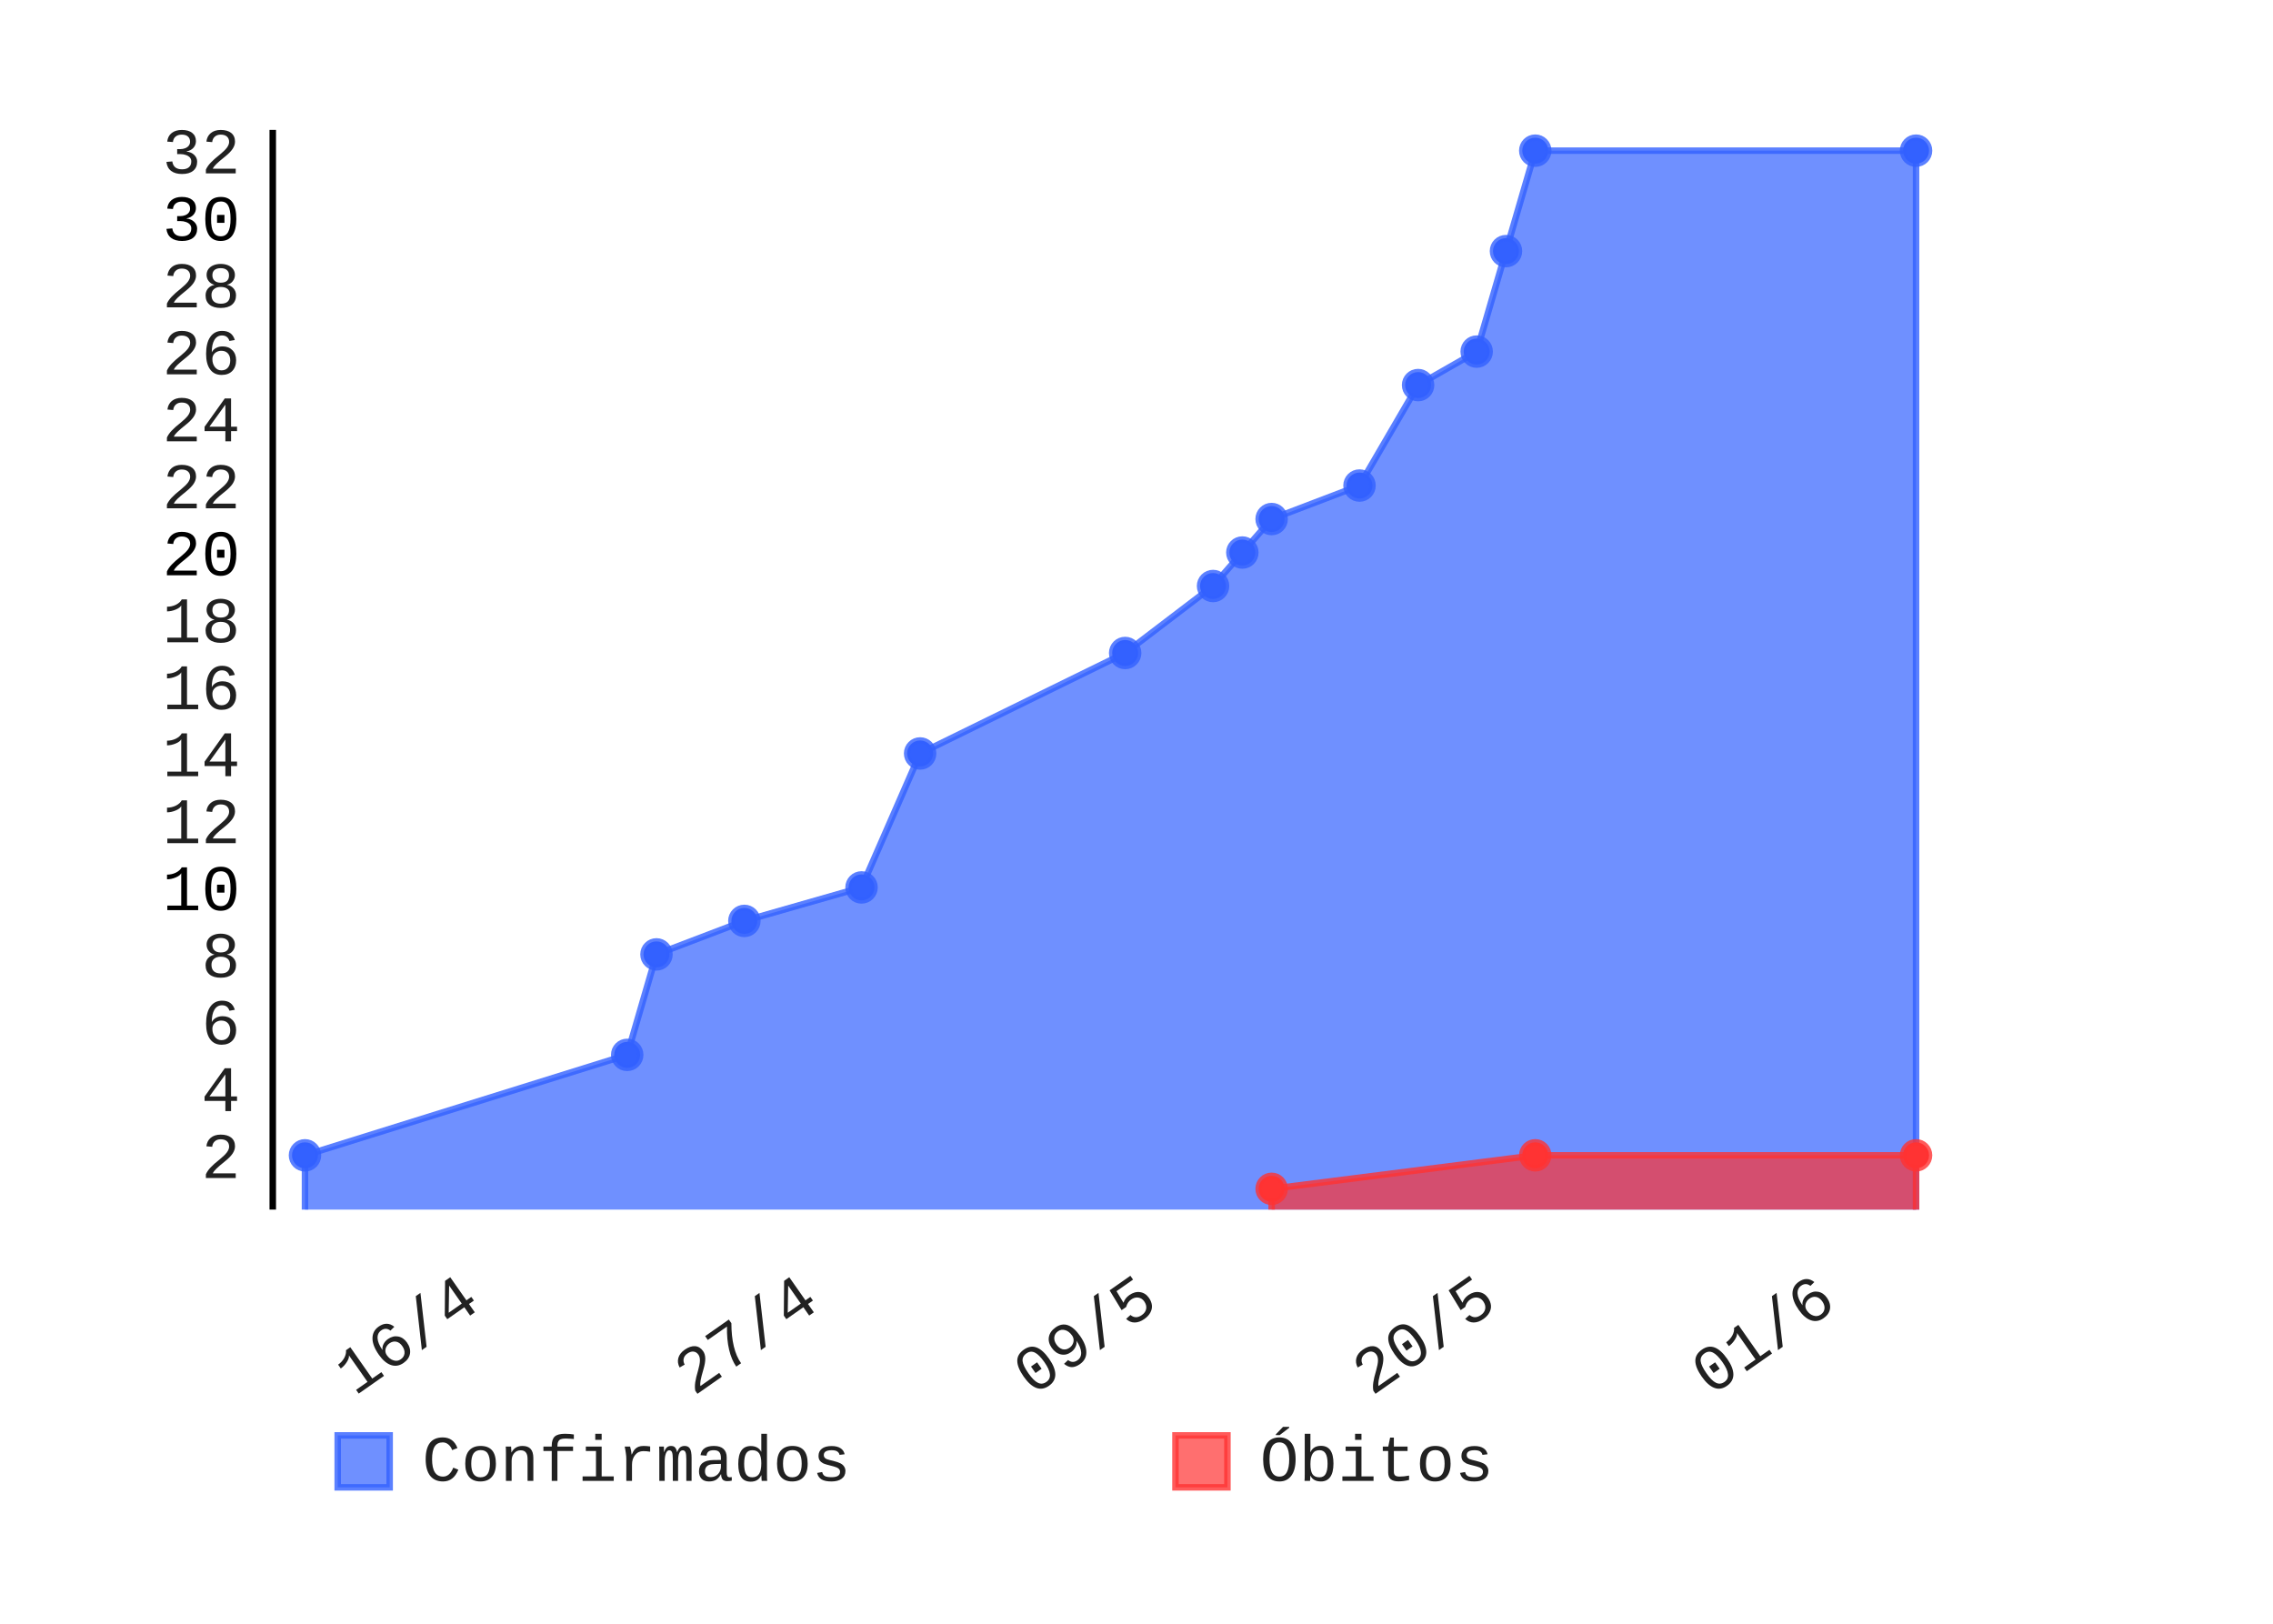
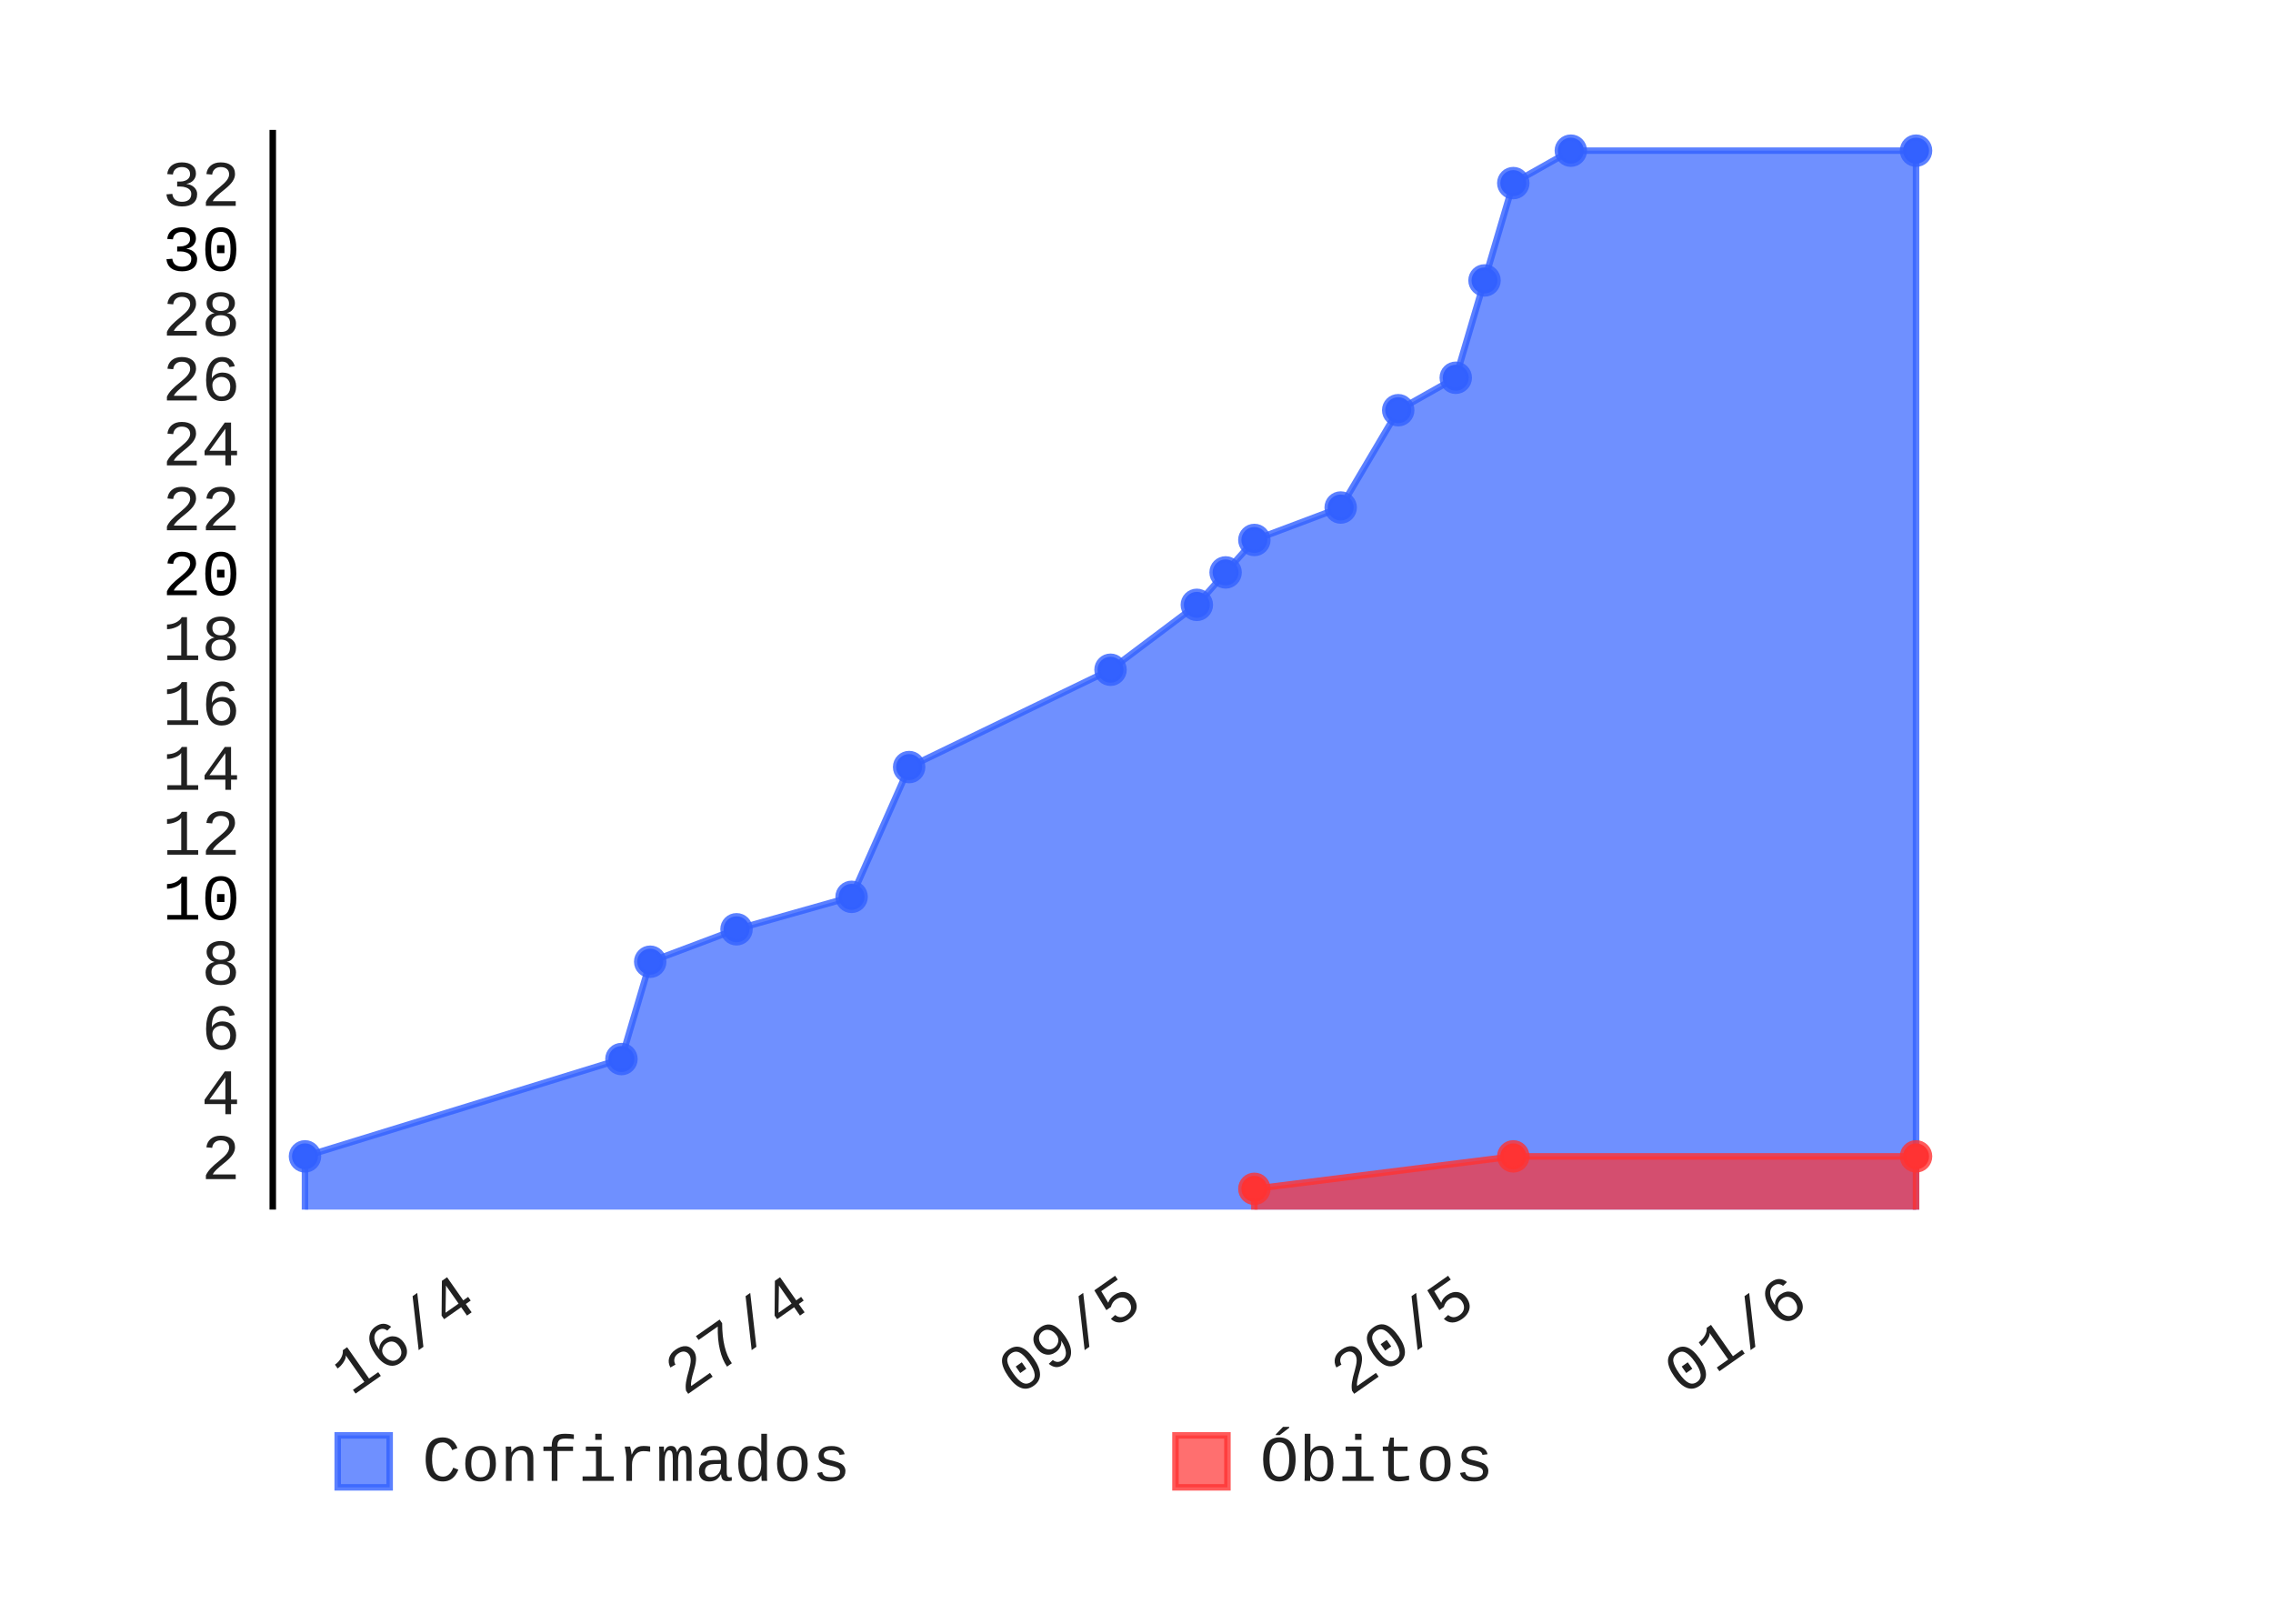
- <svg xmlns="http://www.w3.org/2000/svg" class="pygal-chart" height="250" id="chart-52918a97-5df5-4475-bce9-1194e18fca3d" viewBox="0 0 350 250" width="350">
+ <svg xmlns="http://www.w3.org/2000/svg" class="pygal-chart" height="250" id="chart-38c680ba-f2c2-4bf8-865d-a74152071d96" viewBox="0 0 350 250" width="350">
  <defs>
-     <style type="text/css">#chart-52918a97-5df5-4475-bce9-1194e18fca3d{-webkit-user-select:none;-webkit-font-smoothing:antialiased;font-family:Consolas,"Liberation Mono",Menlo,Courier,monospace}#chart-52918a97-5df5-4475-bce9-1194e18fca3d .title{font-family:Consolas,"Liberation Mono",Menlo,Courier,monospace;font-size:8px}#chart-52918a97-5df5-4475-bce9-1194e18fca3d .legends .legend text{font-family:Consolas,"Liberation Mono",Menlo,Courier,monospace;font-size:10px}#chart-52918a97-5df5-4475-bce9-1194e18fca3d .axis text{font-family:Consolas,"Liberation Mono",Menlo,Courier,monospace;font-size:10px}#chart-52918a97-5df5-4475-bce9-1194e18fca3d .axis text.major{font-family:Consolas,"Liberation Mono",Menlo,Courier,monospace;font-size:10px}#chart-52918a97-5df5-4475-bce9-1194e18fca3d .text-overlay text.value{font-family:Consolas,"Liberation Mono",Menlo,Courier,monospace;font-size:16px}#chart-52918a97-5df5-4475-bce9-1194e18fca3d .text-overlay text.label{font-family:Consolas,"Liberation Mono",Menlo,Courier,monospace;font-size:10px}#chart-52918a97-5df5-4475-bce9-1194e18fca3d .tooltip{font-family:Consolas,"Liberation Mono",Menlo,Courier,monospace;font-size:12px}#chart-52918a97-5df5-4475-bce9-1194e18fca3d text.no_data{font-family:Consolas,"Liberation Mono",Menlo,Courier,monospace;font-size:64px}
- #chart-52918a97-5df5-4475-bce9-1194e18fca3d{background-color:transparent}#chart-52918a97-5df5-4475-bce9-1194e18fca3d path,#chart-52918a97-5df5-4475-bce9-1194e18fca3d line,#chart-52918a97-5df5-4475-bce9-1194e18fca3d rect,#chart-52918a97-5df5-4475-bce9-1194e18fca3d circle{-webkit-transition:150ms;-moz-transition:150ms;transition:150ms}#chart-52918a97-5df5-4475-bce9-1194e18fca3d .graph &gt; .background{fill:transparent}#chart-52918a97-5df5-4475-bce9-1194e18fca3d .plot &gt; .background{fill:rgba(255,255,255,1)}#chart-52918a97-5df5-4475-bce9-1194e18fca3d .graph{fill:rgba(0,0,0,.87)}#chart-52918a97-5df5-4475-bce9-1194e18fca3d text.no_data{fill:rgba(0,0,0,1)}#chart-52918a97-5df5-4475-bce9-1194e18fca3d .title{fill:rgba(0,0,0,1)}#chart-52918a97-5df5-4475-bce9-1194e18fca3d .legends .legend text{fill:rgba(0,0,0,.87)}#chart-52918a97-5df5-4475-bce9-1194e18fca3d .legends .legend:hover text{fill:rgba(0,0,0,1)}#chart-52918a97-5df5-4475-bce9-1194e18fca3d .axis .line{stroke:rgba(0,0,0,1)}#chart-52918a97-5df5-4475-bce9-1194e18fca3d .axis .guide.line{stroke:rgba(0,0,0,.54)}#chart-52918a97-5df5-4475-bce9-1194e18fca3d .axis .major.line{stroke:rgba(0,0,0,.87)}#chart-52918a97-5df5-4475-bce9-1194e18fca3d .axis text.major{fill:rgba(0,0,0,1)}#chart-52918a97-5df5-4475-bce9-1194e18fca3d .axis.y .guides:hover .guide.line,#chart-52918a97-5df5-4475-bce9-1194e18fca3d .line-graph .axis.x .guides:hover .guide.line,#chart-52918a97-5df5-4475-bce9-1194e18fca3d .stackedline-graph .axis.x .guides:hover .guide.line,#chart-52918a97-5df5-4475-bce9-1194e18fca3d .xy-graph .axis.x .guides:hover .guide.line{stroke:rgba(0,0,0,1)}#chart-52918a97-5df5-4475-bce9-1194e18fca3d .axis .guides:hover text{fill:rgba(0,0,0,1)}#chart-52918a97-5df5-4475-bce9-1194e18fca3d .reactive{fill-opacity:.7;stroke-opacity:.8}#chart-52918a97-5df5-4475-bce9-1194e18fca3d .ci{stroke:rgba(0,0,0,.87)}#chart-52918a97-5df5-4475-bce9-1194e18fca3d .reactive.active,#chart-52918a97-5df5-4475-bce9-1194e18fca3d .active .reactive{fill-opacity:.8;stroke-opacity:.9;stroke-width:4}#chart-52918a97-5df5-4475-bce9-1194e18fca3d .ci .reactive.active{stroke-width:1.5}#chart-52918a97-5df5-4475-bce9-1194e18fca3d .series text{fill:rgba(0,0,0,1)}#chart-52918a97-5df5-4475-bce9-1194e18fca3d .tooltip rect{fill:rgba(255,255,255,1);stroke:rgba(0,0,0,1);-webkit-transition:opacity 150ms;-moz-transition:opacity 150ms;transition:opacity 150ms}#chart-52918a97-5df5-4475-bce9-1194e18fca3d .tooltip .label{fill:rgba(0,0,0,.87)}#chart-52918a97-5df5-4475-bce9-1194e18fca3d .tooltip .label{fill:rgba(0,0,0,.87)}#chart-52918a97-5df5-4475-bce9-1194e18fca3d .tooltip .legend{font-size:.8em;fill:rgba(0,0,0,.54)}#chart-52918a97-5df5-4475-bce9-1194e18fca3d .tooltip .x_label{font-size:.6em;fill:rgba(0,0,0,1)}#chart-52918a97-5df5-4475-bce9-1194e18fca3d .tooltip .xlink{font-size:.5em;text-decoration:underline}#chart-52918a97-5df5-4475-bce9-1194e18fca3d .tooltip .value{font-size:1.5em}#chart-52918a97-5df5-4475-bce9-1194e18fca3d .bound{font-size:.5em}#chart-52918a97-5df5-4475-bce9-1194e18fca3d .max-value{font-size:.75em;fill:rgba(0,0,0,.54)}#chart-52918a97-5df5-4475-bce9-1194e18fca3d .map-element{fill:rgba(255,255,255,1);stroke:rgba(0,0,0,.54) !important}#chart-52918a97-5df5-4475-bce9-1194e18fca3d .map-element .reactive{fill-opacity:inherit;stroke-opacity:inherit}#chart-52918a97-5df5-4475-bce9-1194e18fca3d .color-0,#chart-52918a97-5df5-4475-bce9-1194e18fca3d .color-0 a:visited{stroke:#3361FF;fill:#3361FF}#chart-52918a97-5df5-4475-bce9-1194e18fca3d .color-1,#chart-52918a97-5df5-4475-bce9-1194e18fca3d .color-1 a:visited{stroke:#FF3333;fill:#FF3333}#chart-52918a97-5df5-4475-bce9-1194e18fca3d .text-overlay .color-0 text{fill:black}#chart-52918a97-5df5-4475-bce9-1194e18fca3d .text-overlay .color-1 text{fill:black}
- #chart-52918a97-5df5-4475-bce9-1194e18fca3d text.no_data{text-anchor:middle}#chart-52918a97-5df5-4475-bce9-1194e18fca3d .guide.line{fill:none}#chart-52918a97-5df5-4475-bce9-1194e18fca3d .centered{text-anchor:middle}#chart-52918a97-5df5-4475-bce9-1194e18fca3d .title{text-anchor:middle}#chart-52918a97-5df5-4475-bce9-1194e18fca3d .legends .legend text{fill-opacity:1}#chart-52918a97-5df5-4475-bce9-1194e18fca3d .axis.x text{text-anchor:middle}#chart-52918a97-5df5-4475-bce9-1194e18fca3d .axis.x:not(.web) text[transform]{text-anchor:start}#chart-52918a97-5df5-4475-bce9-1194e18fca3d .axis.x:not(.web) text[transform].backwards{text-anchor:end}#chart-52918a97-5df5-4475-bce9-1194e18fca3d .axis.y text{text-anchor:end}#chart-52918a97-5df5-4475-bce9-1194e18fca3d .axis.y text[transform].backwards{text-anchor:start}#chart-52918a97-5df5-4475-bce9-1194e18fca3d .axis.y2 text{text-anchor:start}#chart-52918a97-5df5-4475-bce9-1194e18fca3d .axis.y2 text[transform].backwards{text-anchor:end}#chart-52918a97-5df5-4475-bce9-1194e18fca3d .axis .guide.line{stroke-dasharray:4,4}#chart-52918a97-5df5-4475-bce9-1194e18fca3d .axis .major.guide.line{stroke-dasharray:6,6}#chart-52918a97-5df5-4475-bce9-1194e18fca3d .horizontal .axis.y .guide.line,#chart-52918a97-5df5-4475-bce9-1194e18fca3d .horizontal .axis.y2 .guide.line,#chart-52918a97-5df5-4475-bce9-1194e18fca3d .vertical .axis.x .guide.line{opacity:0}#chart-52918a97-5df5-4475-bce9-1194e18fca3d .horizontal .axis.always_show .guide.line,#chart-52918a97-5df5-4475-bce9-1194e18fca3d .vertical .axis.always_show .guide.line{opacity:1 !important}#chart-52918a97-5df5-4475-bce9-1194e18fca3d .axis.y .guides:hover .guide.line,#chart-52918a97-5df5-4475-bce9-1194e18fca3d .axis.y2 .guides:hover .guide.line,#chart-52918a97-5df5-4475-bce9-1194e18fca3d .axis.x .guides:hover .guide.line{opacity:1}#chart-52918a97-5df5-4475-bce9-1194e18fca3d .axis .guides:hover text{opacity:1}#chart-52918a97-5df5-4475-bce9-1194e18fca3d .nofill{fill:none}#chart-52918a97-5df5-4475-bce9-1194e18fca3d .subtle-fill{fill-opacity:.2}#chart-52918a97-5df5-4475-bce9-1194e18fca3d .dot{stroke-width:1px;fill-opacity:1}#chart-52918a97-5df5-4475-bce9-1194e18fca3d .dot.active{stroke-width:5px}#chart-52918a97-5df5-4475-bce9-1194e18fca3d .dot.negative{fill:transparent}#chart-52918a97-5df5-4475-bce9-1194e18fca3d text,#chart-52918a97-5df5-4475-bce9-1194e18fca3d tspan{stroke:none !important}#chart-52918a97-5df5-4475-bce9-1194e18fca3d .series text.active{opacity:1}#chart-52918a97-5df5-4475-bce9-1194e18fca3d .tooltip rect{fill-opacity:.95;stroke-width:.5}#chart-52918a97-5df5-4475-bce9-1194e18fca3d .tooltip text{fill-opacity:1}#chart-52918a97-5df5-4475-bce9-1194e18fca3d .showable{visibility:hidden}#chart-52918a97-5df5-4475-bce9-1194e18fca3d .showable.shown{visibility:visible}#chart-52918a97-5df5-4475-bce9-1194e18fca3d .gauge-background{fill:rgba(229,229,229,1);stroke:none}#chart-52918a97-5df5-4475-bce9-1194e18fca3d .bg-lines{stroke:transparent;stroke-width:2px}</style>
+     <style type="text/css">#chart-38c680ba-f2c2-4bf8-865d-a74152071d96{-webkit-user-select:none;-webkit-font-smoothing:antialiased;font-family:Consolas,"Liberation Mono",Menlo,Courier,monospace}#chart-38c680ba-f2c2-4bf8-865d-a74152071d96 .title{font-family:Consolas,"Liberation Mono",Menlo,Courier,monospace;font-size:8px}#chart-38c680ba-f2c2-4bf8-865d-a74152071d96 .legends .legend text{font-family:Consolas,"Liberation Mono",Menlo,Courier,monospace;font-size:10px}#chart-38c680ba-f2c2-4bf8-865d-a74152071d96 .axis text{font-family:Consolas,"Liberation Mono",Menlo,Courier,monospace;font-size:10px}#chart-38c680ba-f2c2-4bf8-865d-a74152071d96 .axis text.major{font-family:Consolas,"Liberation Mono",Menlo,Courier,monospace;font-size:10px}#chart-38c680ba-f2c2-4bf8-865d-a74152071d96 .text-overlay text.value{font-family:Consolas,"Liberation Mono",Menlo,Courier,monospace;font-size:16px}#chart-38c680ba-f2c2-4bf8-865d-a74152071d96 .text-overlay text.label{font-family:Consolas,"Liberation Mono",Menlo,Courier,monospace;font-size:10px}#chart-38c680ba-f2c2-4bf8-865d-a74152071d96 .tooltip{font-family:Consolas,"Liberation Mono",Menlo,Courier,monospace;font-size:12px}#chart-38c680ba-f2c2-4bf8-865d-a74152071d96 text.no_data{font-family:Consolas,"Liberation Mono",Menlo,Courier,monospace;font-size:64px}
+ #chart-38c680ba-f2c2-4bf8-865d-a74152071d96{background-color:transparent}#chart-38c680ba-f2c2-4bf8-865d-a74152071d96 path,#chart-38c680ba-f2c2-4bf8-865d-a74152071d96 line,#chart-38c680ba-f2c2-4bf8-865d-a74152071d96 rect,#chart-38c680ba-f2c2-4bf8-865d-a74152071d96 circle{-webkit-transition:150ms;-moz-transition:150ms;transition:150ms}#chart-38c680ba-f2c2-4bf8-865d-a74152071d96 .graph &gt; .background{fill:transparent}#chart-38c680ba-f2c2-4bf8-865d-a74152071d96 .plot &gt; .background{fill:rgba(255,255,255,1)}#chart-38c680ba-f2c2-4bf8-865d-a74152071d96 .graph{fill:rgba(0,0,0,.87)}#chart-38c680ba-f2c2-4bf8-865d-a74152071d96 text.no_data{fill:rgba(0,0,0,1)}#chart-38c680ba-f2c2-4bf8-865d-a74152071d96 .title{fill:rgba(0,0,0,1)}#chart-38c680ba-f2c2-4bf8-865d-a74152071d96 .legends .legend text{fill:rgba(0,0,0,.87)}#chart-38c680ba-f2c2-4bf8-865d-a74152071d96 .legends .legend:hover text{fill:rgba(0,0,0,1)}#chart-38c680ba-f2c2-4bf8-865d-a74152071d96 .axis .line{stroke:rgba(0,0,0,1)}#chart-38c680ba-f2c2-4bf8-865d-a74152071d96 .axis .guide.line{stroke:rgba(0,0,0,.54)}#chart-38c680ba-f2c2-4bf8-865d-a74152071d96 .axis .major.line{stroke:rgba(0,0,0,.87)}#chart-38c680ba-f2c2-4bf8-865d-a74152071d96 .axis text.major{fill:rgba(0,0,0,1)}#chart-38c680ba-f2c2-4bf8-865d-a74152071d96 .axis.y .guides:hover .guide.line,#chart-38c680ba-f2c2-4bf8-865d-a74152071d96 .line-graph .axis.x .guides:hover .guide.line,#chart-38c680ba-f2c2-4bf8-865d-a74152071d96 .stackedline-graph .axis.x .guides:hover .guide.line,#chart-38c680ba-f2c2-4bf8-865d-a74152071d96 .xy-graph .axis.x .guides:hover .guide.line{stroke:rgba(0,0,0,1)}#chart-38c680ba-f2c2-4bf8-865d-a74152071d96 .axis .guides:hover text{fill:rgba(0,0,0,1)}#chart-38c680ba-f2c2-4bf8-865d-a74152071d96 .reactive{fill-opacity:.7;stroke-opacity:.8}#chart-38c680ba-f2c2-4bf8-865d-a74152071d96 .ci{stroke:rgba(0,0,0,.87)}#chart-38c680ba-f2c2-4bf8-865d-a74152071d96 .reactive.active,#chart-38c680ba-f2c2-4bf8-865d-a74152071d96 .active .reactive{fill-opacity:.8;stroke-opacity:.9;stroke-width:4}#chart-38c680ba-f2c2-4bf8-865d-a74152071d96 .ci .reactive.active{stroke-width:1.5}#chart-38c680ba-f2c2-4bf8-865d-a74152071d96 .series text{fill:rgba(0,0,0,1)}#chart-38c680ba-f2c2-4bf8-865d-a74152071d96 .tooltip rect{fill:rgba(255,255,255,1);stroke:rgba(0,0,0,1);-webkit-transition:opacity 150ms;-moz-transition:opacity 150ms;transition:opacity 150ms}#chart-38c680ba-f2c2-4bf8-865d-a74152071d96 .tooltip .label{fill:rgba(0,0,0,.87)}#chart-38c680ba-f2c2-4bf8-865d-a74152071d96 .tooltip .label{fill:rgba(0,0,0,.87)}#chart-38c680ba-f2c2-4bf8-865d-a74152071d96 .tooltip .legend{font-size:.8em;fill:rgba(0,0,0,.54)}#chart-38c680ba-f2c2-4bf8-865d-a74152071d96 .tooltip .x_label{font-size:.6em;fill:rgba(0,0,0,1)}#chart-38c680ba-f2c2-4bf8-865d-a74152071d96 .tooltip .xlink{font-size:.5em;text-decoration:underline}#chart-38c680ba-f2c2-4bf8-865d-a74152071d96 .tooltip .value{font-size:1.5em}#chart-38c680ba-f2c2-4bf8-865d-a74152071d96 .bound{font-size:.5em}#chart-38c680ba-f2c2-4bf8-865d-a74152071d96 .max-value{font-size:.75em;fill:rgba(0,0,0,.54)}#chart-38c680ba-f2c2-4bf8-865d-a74152071d96 .map-element{fill:rgba(255,255,255,1);stroke:rgba(0,0,0,.54) !important}#chart-38c680ba-f2c2-4bf8-865d-a74152071d96 .map-element .reactive{fill-opacity:inherit;stroke-opacity:inherit}#chart-38c680ba-f2c2-4bf8-865d-a74152071d96 .color-0,#chart-38c680ba-f2c2-4bf8-865d-a74152071d96 .color-0 a:visited{stroke:#3361FF;fill:#3361FF}#chart-38c680ba-f2c2-4bf8-865d-a74152071d96 .color-1,#chart-38c680ba-f2c2-4bf8-865d-a74152071d96 .color-1 a:visited{stroke:#FF3333;fill:#FF3333}#chart-38c680ba-f2c2-4bf8-865d-a74152071d96 .text-overlay .color-0 text{fill:black}#chart-38c680ba-f2c2-4bf8-865d-a74152071d96 .text-overlay .color-1 text{fill:black}
+ #chart-38c680ba-f2c2-4bf8-865d-a74152071d96 text.no_data{text-anchor:middle}#chart-38c680ba-f2c2-4bf8-865d-a74152071d96 .guide.line{fill:none}#chart-38c680ba-f2c2-4bf8-865d-a74152071d96 .centered{text-anchor:middle}#chart-38c680ba-f2c2-4bf8-865d-a74152071d96 .title{text-anchor:middle}#chart-38c680ba-f2c2-4bf8-865d-a74152071d96 .legends .legend text{fill-opacity:1}#chart-38c680ba-f2c2-4bf8-865d-a74152071d96 .axis.x text{text-anchor:middle}#chart-38c680ba-f2c2-4bf8-865d-a74152071d96 .axis.x:not(.web) text[transform]{text-anchor:start}#chart-38c680ba-f2c2-4bf8-865d-a74152071d96 .axis.x:not(.web) text[transform].backwards{text-anchor:end}#chart-38c680ba-f2c2-4bf8-865d-a74152071d96 .axis.y text{text-anchor:end}#chart-38c680ba-f2c2-4bf8-865d-a74152071d96 .axis.y text[transform].backwards{text-anchor:start}#chart-38c680ba-f2c2-4bf8-865d-a74152071d96 .axis.y2 text{text-anchor:start}#chart-38c680ba-f2c2-4bf8-865d-a74152071d96 .axis.y2 text[transform].backwards{text-anchor:end}#chart-38c680ba-f2c2-4bf8-865d-a74152071d96 .axis .guide.line{stroke-dasharray:4,4}#chart-38c680ba-f2c2-4bf8-865d-a74152071d96 .axis .major.guide.line{stroke-dasharray:6,6}#chart-38c680ba-f2c2-4bf8-865d-a74152071d96 .horizontal .axis.y .guide.line,#chart-38c680ba-f2c2-4bf8-865d-a74152071d96 .horizontal .axis.y2 .guide.line,#chart-38c680ba-f2c2-4bf8-865d-a74152071d96 .vertical .axis.x .guide.line{opacity:0}#chart-38c680ba-f2c2-4bf8-865d-a74152071d96 .horizontal .axis.always_show .guide.line,#chart-38c680ba-f2c2-4bf8-865d-a74152071d96 .vertical .axis.always_show .guide.line{opacity:1 !important}#chart-38c680ba-f2c2-4bf8-865d-a74152071d96 .axis.y .guides:hover .guide.line,#chart-38c680ba-f2c2-4bf8-865d-a74152071d96 .axis.y2 .guides:hover .guide.line,#chart-38c680ba-f2c2-4bf8-865d-a74152071d96 .axis.x .guides:hover .guide.line{opacity:1}#chart-38c680ba-f2c2-4bf8-865d-a74152071d96 .axis .guides:hover text{opacity:1}#chart-38c680ba-f2c2-4bf8-865d-a74152071d96 .nofill{fill:none}#chart-38c680ba-f2c2-4bf8-865d-a74152071d96 .subtle-fill{fill-opacity:.2}#chart-38c680ba-f2c2-4bf8-865d-a74152071d96 .dot{stroke-width:1px;fill-opacity:1}#chart-38c680ba-f2c2-4bf8-865d-a74152071d96 .dot.active{stroke-width:5px}#chart-38c680ba-f2c2-4bf8-865d-a74152071d96 .dot.negative{fill:transparent}#chart-38c680ba-f2c2-4bf8-865d-a74152071d96 text,#chart-38c680ba-f2c2-4bf8-865d-a74152071d96 tspan{stroke:none !important}#chart-38c680ba-f2c2-4bf8-865d-a74152071d96 .series text.active{opacity:1}#chart-38c680ba-f2c2-4bf8-865d-a74152071d96 .tooltip rect{fill-opacity:.95;stroke-width:.5}#chart-38c680ba-f2c2-4bf8-865d-a74152071d96 .tooltip text{fill-opacity:1}#chart-38c680ba-f2c2-4bf8-865d-a74152071d96 .showable{visibility:hidden}#chart-38c680ba-f2c2-4bf8-865d-a74152071d96 .showable.shown{visibility:visible}#chart-38c680ba-f2c2-4bf8-865d-a74152071d96 .gauge-background{fill:rgba(229,229,229,1);stroke:none}#chart-38c680ba-f2c2-4bf8-865d-a74152071d96 .bg-lines{stroke:transparent;stroke-width:2px}</style>
  </defs>
  <g class="graph datetimeline-graph vertical">
    <rect class="background" height="250" width="350" x="0" y="0" />
    <g class="plot" transform="translate(42, 20)">
      <rect class="background" height="166.234" width="258.0" x="0" y="0" />
      <g class="axis y">
        <g class="guides">
-           <text class="" x="-5" y="161.381">2</text>
+           <text class="" x="-5" y="161.542">2</text>
        </g>
        <g class="guides">
-           <text class="" x="-5" y="151.069">4</text>
+           <text class="" x="-5" y="151.552">4</text>
        </g>
        <g class="guides">
-           <text class="" x="-5" y="140.757">6</text>
+           <text class="" x="-5" y="141.562">6</text>
        </g>
        <g class="guides">
-           <text class="" x="-5" y="130.444">8</text>
+           <text class="" x="-5" y="131.572">8</text>
        </g>
        <g class="guides">
-           <text class="major" x="-5" y="120.132">10</text>
+           <text class="major" x="-5" y="121.582">10</text>
        </g>
        <g class="guides">
-           <text class="" x="-5" y="109.82">12</text>
+           <text class="" x="-5" y="111.592">12</text>
        </g>
        <g class="guides">
-           <text class="" x="-5" y="99.507">14</text>
+           <text class="" x="-5" y="101.602">14</text>
        </g>
        <g class="guides">
-           <text class="" x="-5" y="89.195">16</text>
+           <text class="" x="-5" y="91.612">16</text>
        </g>
        <g class="guides">
-           <text class="" x="-5" y="78.883">18</text>
+           <text class="" x="-5" y="81.622">18</text>
        </g>
        <g class="guides">
-           <text class="major" x="-5" y="68.571">20</text>
+           <text class="major" x="-5" y="71.632">20</text>
        </g>
        <g class="guides">
-           <text class="" x="-5" y="58.258">22</text>
+           <text class="" x="-5" y="61.642">22</text>
        </g>
        <g class="guides">
-           <text class="" x="-5" y="47.946">24</text>
+           <text class="" x="-5" y="51.652">24</text>
        </g>
        <g class="guides">
-           <text class="" x="-5" y="37.634">26</text>
+           <text class="" x="-5" y="41.662">26</text>
        </g>
        <g class="guides">
-           <text class="" x="-5" y="27.321">28</text>
+           <text class="" x="-5" y="31.672">28</text>
        </g>
        <g class="guides">
-           <text class="major" x="-5" y="17.009">30</text>
+           <text class="major" x="-5" y="21.682">30</text>
        </g>
        <g class="guides">
-           <text class="" x="-5" y="6.697">32</text>
+           <text class="" x="-5" y="11.692">32</text>
        </g>
      </g>
      <g class="axis x">
        <path class="line" d="M0 0 v166.234" />
        <g class="guides">
-           <path class="guide line" d="M32.275 0 v166.234" />
-           <text class="backwards" transform="rotate(325 32.27506 181.2342)" x="32.275" y="181.234">16/4</text>
+           <path class="guide line" d="M31.787 0 v166.234" />
+           <text class="backwards" transform="rotate(325 31.78732 181.2342)" x="31.787" y="181.234">16/4</text>
        </g>
        <g class="guides">
-           <path class="guide line" d="M84.48 0 v166.234" />
-           <text class="backwards" transform="rotate(325 84.4798 181.2342)" x="84.48" y="181.234">27/4</text>
+           <path class="guide line" d="M83.06 0 v166.234" />
+           <text class="backwards" transform="rotate(325 83.05983 181.2342)" x="83.06" y="181.234">27/4</text>
        </g>
        <g class="guides">
-           <path class="guide line" d="M136.685 0 v166.234" />
-           <text class="backwards" transform="rotate(325 136.6845 181.2342)" x="136.685" y="181.234">09/5</text>
+           <path class="guide line" d="M134.332 0 v166.234" />
+           <text class="backwards" transform="rotate(325 134.3323 181.2342)" x="134.332" y="181.234">09/5</text>
        </g>
        <g class="guides">
-           <path class="guide line" d="M188.889 0 v166.234" />
-           <text class="backwards" transform="rotate(325 188.8893 181.2342)" x="188.889" y="181.234">20/5</text>
+           <path class="guide line" d="M185.605 0 v166.234" />
+           <text class="backwards" transform="rotate(325 185.6049 181.2342)" x="185.605" y="181.234">20/5</text>
        </g>
        <g class="guides">
-           <path class="guide line" d="M241.094 0 v166.234" />
-           <text class="backwards" transform="rotate(325 241.094 181.2342)" x="241.094" y="181.234">01/6</text>
+           <path class="guide line" d="M236.877 0 v166.234" />
+           <text class="backwards" transform="rotate(325 236.8774 181.2342)" x="236.877" y="181.234">01/6</text>
        </g>
      </g>
      <g class="series serie-0 color-0">
-         <path class="line reactive" d="M4.962 166.234 L4.962 157.881 54.577 142.413 59.087 126.944 72.619 121.788 90.661 116.632 99.682 96.007 131.255 80.539 144.787 70.227 149.297 65.071 153.808 59.914 167.339 54.758 176.36 39.29 185.381 34.134 189.892 18.665 194.402 3.197 253.038 3.197 253.038 166.234" />
+         <path class="line reactive" d="M4.962 166.234 L4.962 158.042 53.691 143.057 58.121 128.072 71.411 123.077 89.13 118.082 97.99 98.102 129 83.117 142.29 73.127 146.72 68.132 151.15 63.137 164.44 58.142 173.299 43.157 182.159 38.162 186.589 23.177 191.019 8.192 199.879 3.197 253.038 3.197 253.038 166.234" />
      </g>
      <g class="series serie-1 color-1">
-         <path class="line reactive" d="M153.808 166.234 L153.808 163.037 194.402 157.881 253.038 157.881 253.038 166.234" />
+         <path class="line reactive" d="M151.15 166.234 L151.15 163.037 191.019 158.042 253.038 158.042 253.038 166.234" />
      </g>
    </g>
    <g class="titles" />
    <g class="plot overlay" transform="translate(42, 20)">
      <g class="series serie-0 color-0">
        <g class="dots">
-           <circle class="dot reactive tooltip-trigger" cx="4.962" cy="157.881" r="2" />
+           <circle class="dot reactive tooltip-trigger" cx="4.962" cy="158.042" r="2" />
        </g>
        <g class="dots">
-           <circle class="dot reactive tooltip-trigger" cx="54.577" cy="142.413" r="2" />
+           <circle class="dot reactive tooltip-trigger" cx="53.691" cy="143.057" r="2" />
        </g>
        <g class="dots">
-           <circle class="dot reactive tooltip-trigger" cx="59.087" cy="126.944" r="2" />
+           <circle class="dot reactive tooltip-trigger" cx="58.121" cy="128.072" r="2" />
        </g>
        <g class="dots">
-           <circle class="dot reactive tooltip-trigger" cx="72.619" cy="121.788" r="2" />
+           <circle class="dot reactive tooltip-trigger" cx="71.411" cy="123.077" r="2" />
        </g>
        <g class="dots">
-           <circle class="dot reactive tooltip-trigger" cx="90.661" cy="116.632" r="2" />
+           <circle class="dot reactive tooltip-trigger" cx="89.13" cy="118.082" r="2" />
        </g>
        <g class="dots">
-           <circle class="dot reactive tooltip-trigger" cx="99.682" cy="96.007" r="2" />
+           <circle class="dot reactive tooltip-trigger" cx="97.99" cy="98.102" r="2" />
        </g>
        <g class="dots">
-           <circle class="dot reactive tooltip-trigger" cx="131.255" cy="80.539" r="2" />
+           <circle class="dot reactive tooltip-trigger" cx="129.0" cy="83.117" r="2" />
        </g>
        <g class="dots">
-           <circle class="dot reactive tooltip-trigger" cx="144.787" cy="70.227" r="2" />
+           <circle class="dot reactive tooltip-trigger" cx="142.29" cy="73.127" r="2" />
        </g>
        <g class="dots">
-           <circle class="dot reactive tooltip-trigger" cx="149.297" cy="65.071" r="2" />
+           <circle class="dot reactive tooltip-trigger" cx="146.72" cy="68.132" r="2" />
        </g>
        <g class="dots">
-           <circle class="dot reactive tooltip-trigger" cx="153.808" cy="59.914" r="2" />
+           <circle class="dot reactive tooltip-trigger" cx="151.15" cy="63.137" r="2" />
        </g>
        <g class="dots">
-           <circle class="dot reactive tooltip-trigger" cx="167.339" cy="54.758" r="2" />
+           <circle class="dot reactive tooltip-trigger" cx="164.44" cy="58.142" r="2" />
        </g>
        <g class="dots">
-           <circle class="dot reactive tooltip-trigger" cx="176.36" cy="39.29" r="2" />
+           <circle class="dot reactive tooltip-trigger" cx="173.299" cy="43.157" r="2" />
        </g>
        <g class="dots">
-           <circle class="dot reactive tooltip-trigger" cx="185.381" cy="34.134" r="2" />
+           <circle class="dot reactive tooltip-trigger" cx="182.159" cy="38.162" r="2" />
        </g>
        <g class="dots">
-           <circle class="dot reactive tooltip-trigger" cx="189.892" cy="18.665" r="2" />
+           <circle class="dot reactive tooltip-trigger" cx="186.589" cy="23.177" r="2" />
        </g>
        <g class="dots">
-           <circle class="dot reactive tooltip-trigger" cx="194.402" cy="3.197" r="2" />
+           <circle class="dot reactive tooltip-trigger" cx="191.019" cy="8.192" r="2" />
+         </g>
+         <g class="dots">
+           <circle class="dot reactive tooltip-trigger" cx="199.879" cy="3.197" r="2" />
        </g>
        <g class="dots">
          <circle class="dot reactive tooltip-trigger" cx="253.038" cy="3.197" r="2" />
        </g>
      </g>
      <g class="series serie-1 color-1">
        <g class="dots">
-           <circle class="dot reactive tooltip-trigger" cx="153.808" cy="163.037" r="2" />
+           <circle class="dot reactive tooltip-trigger" cx="151.15" cy="163.037" r="2" />
        </g>
        <g class="dots">
-           <circle class="dot reactive tooltip-trigger" cx="194.402" cy="157.881" r="2" />
+           <circle class="dot reactive tooltip-trigger" cx="191.019" cy="158.042" r="2" />
        </g>
        <g class="dots">
-           <circle class="dot reactive tooltip-trigger" cx="253.038" cy="157.881" r="2" />
+           <circle class="dot reactive tooltip-trigger" cx="253.038" cy="158.042" r="2" />
        </g>
      </g>
    </g>
    <g class="plot text-overlay" transform="translate(42, 20)">
      <g class="series serie-0 color-0" />
      <g class="series serie-1 color-1" />
    </g>
    <g class="plot tooltip-overlay" transform="translate(42, 20)">
      <g class="tooltip" style="opacity: 0" transform="translate(0 0)">
        <rect class="tooltip-box" height="0" rx="10" ry="10" width="0" />
        <g class="text" />
      </g>
    </g>
    <g class="legends" transform="translate(52, 220)">
      <g class="legend reactive activate-serie" id="activate-serie-0">
        <rect class="color-0 reactive" height="8" width="8" x="0.0" y="1.0" />
        <text x="13.0" y="8.0">Confirmados</text>
      </g>
      <g class="legend reactive activate-serie" id="activate-serie-1">
        <rect class="color-1 reactive" height="8" width="8" x="129.0" y="1.0" />
        <text x="142.0" y="8.0">Óbitos</text>
      </g>
    </g>
  </g>
</svg>
